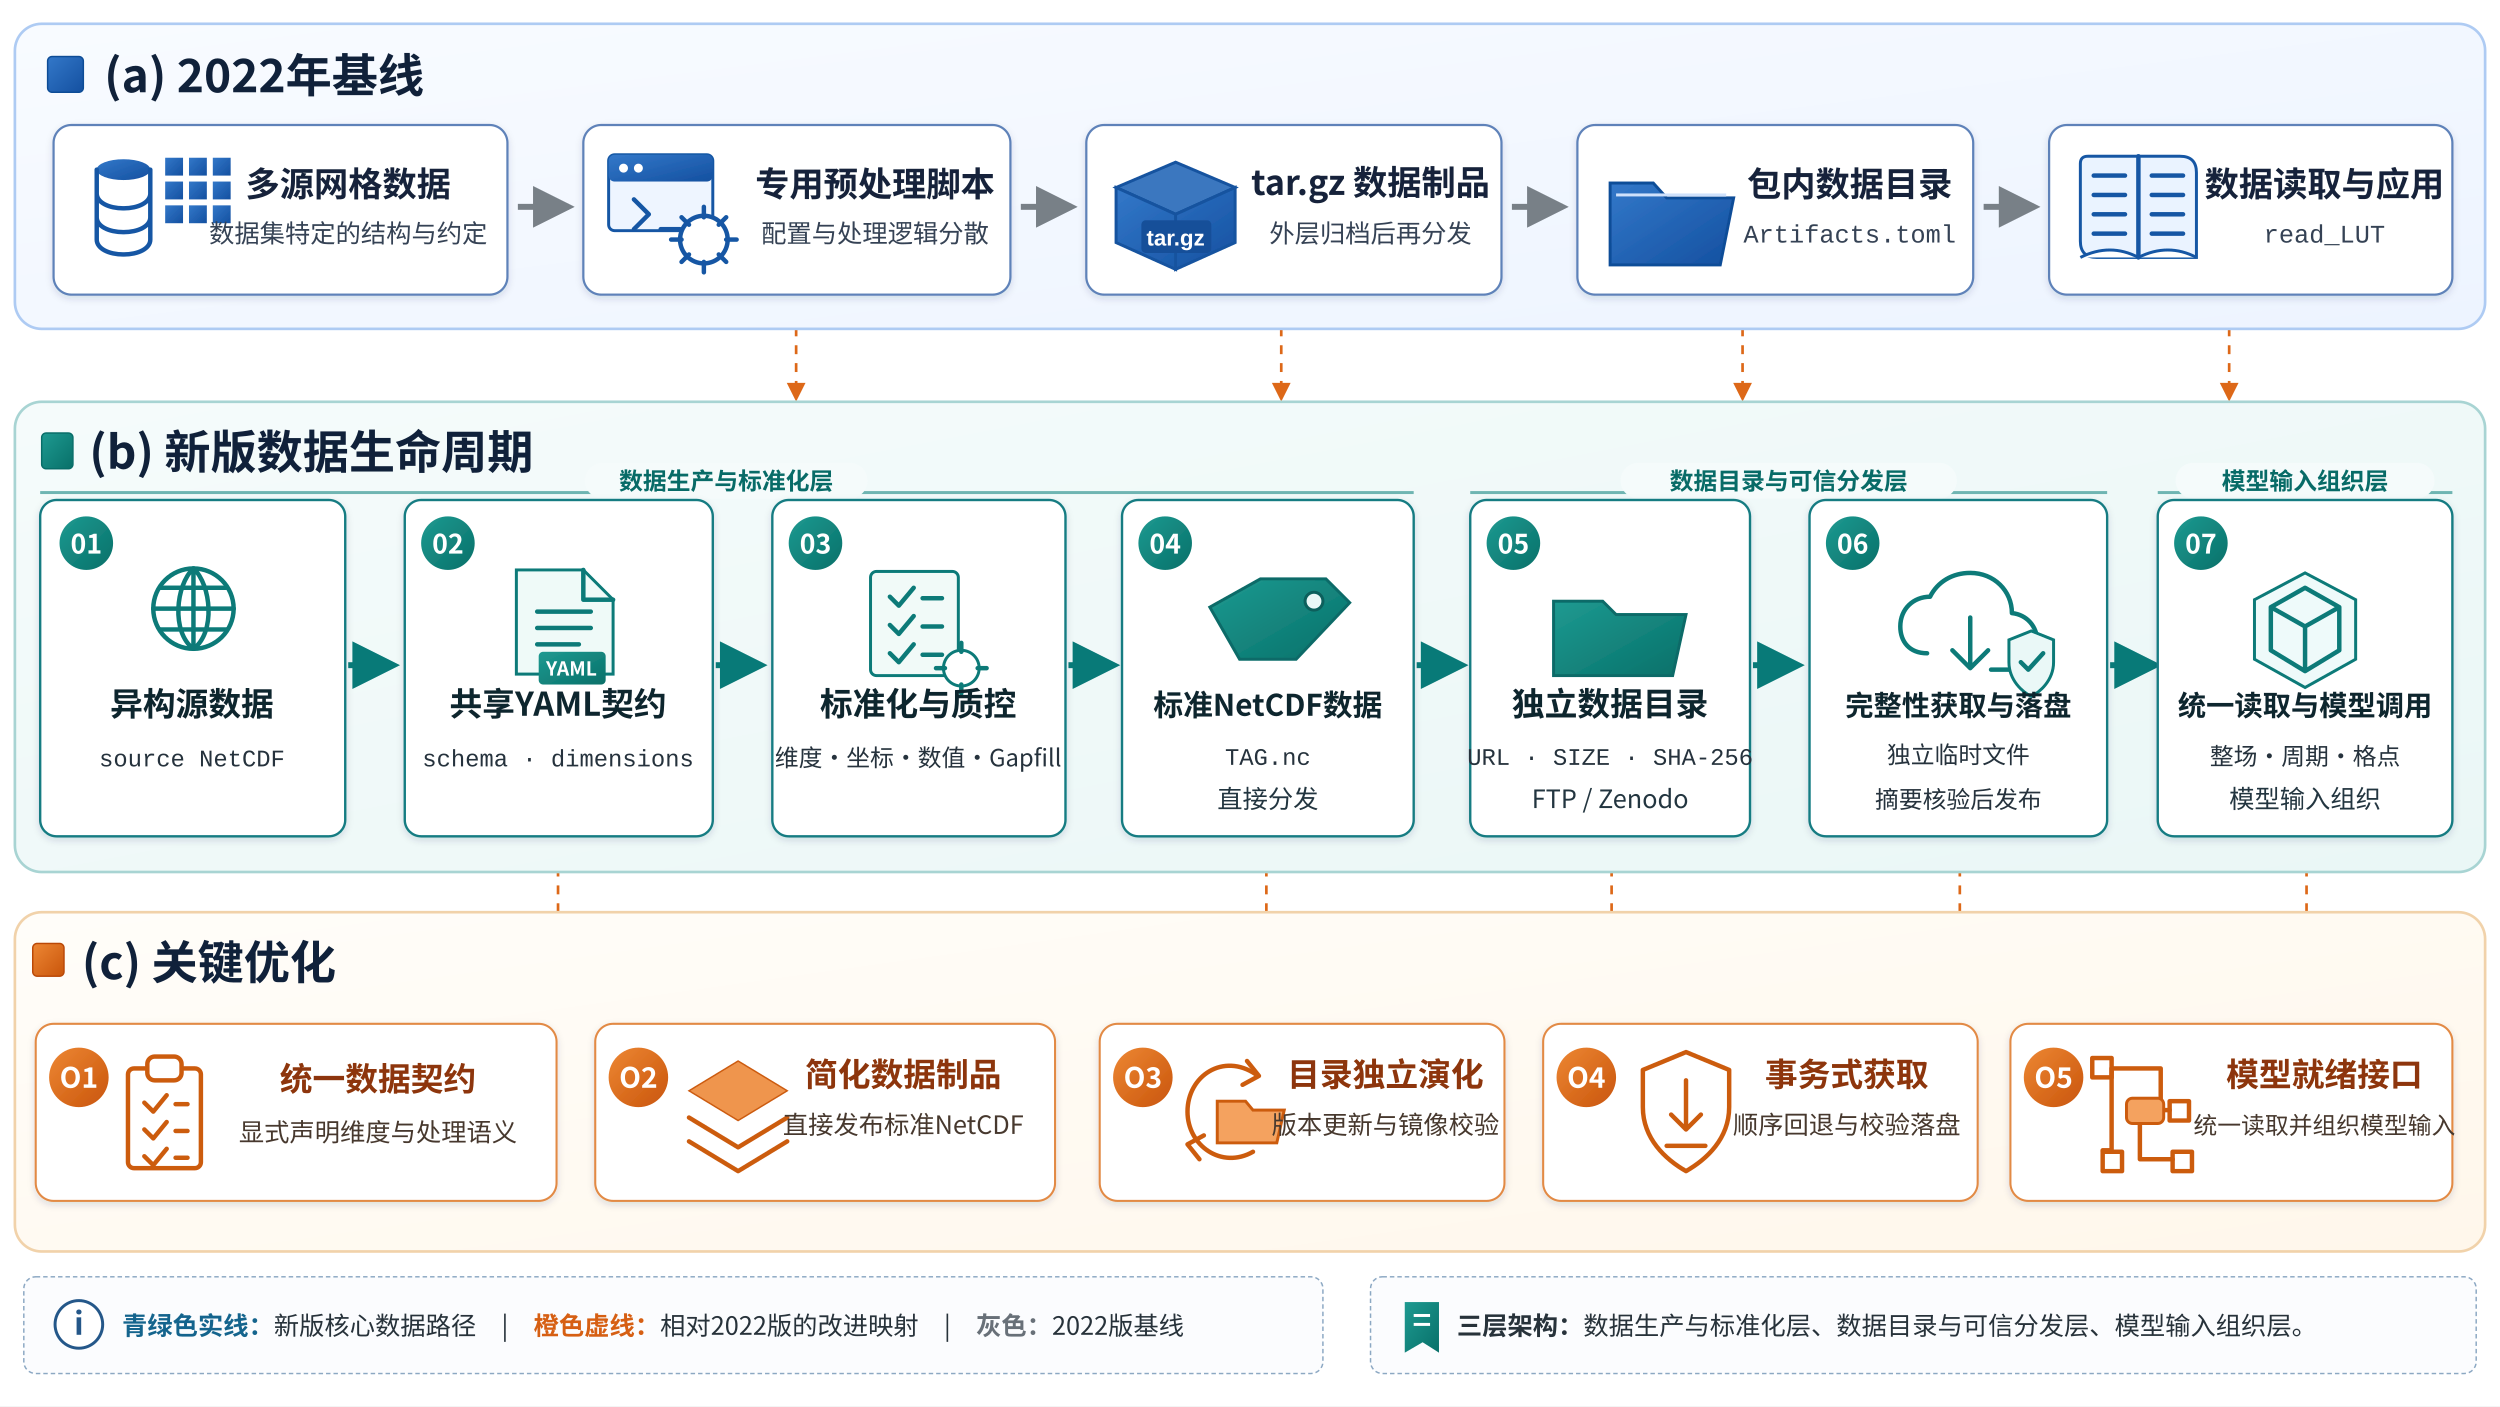
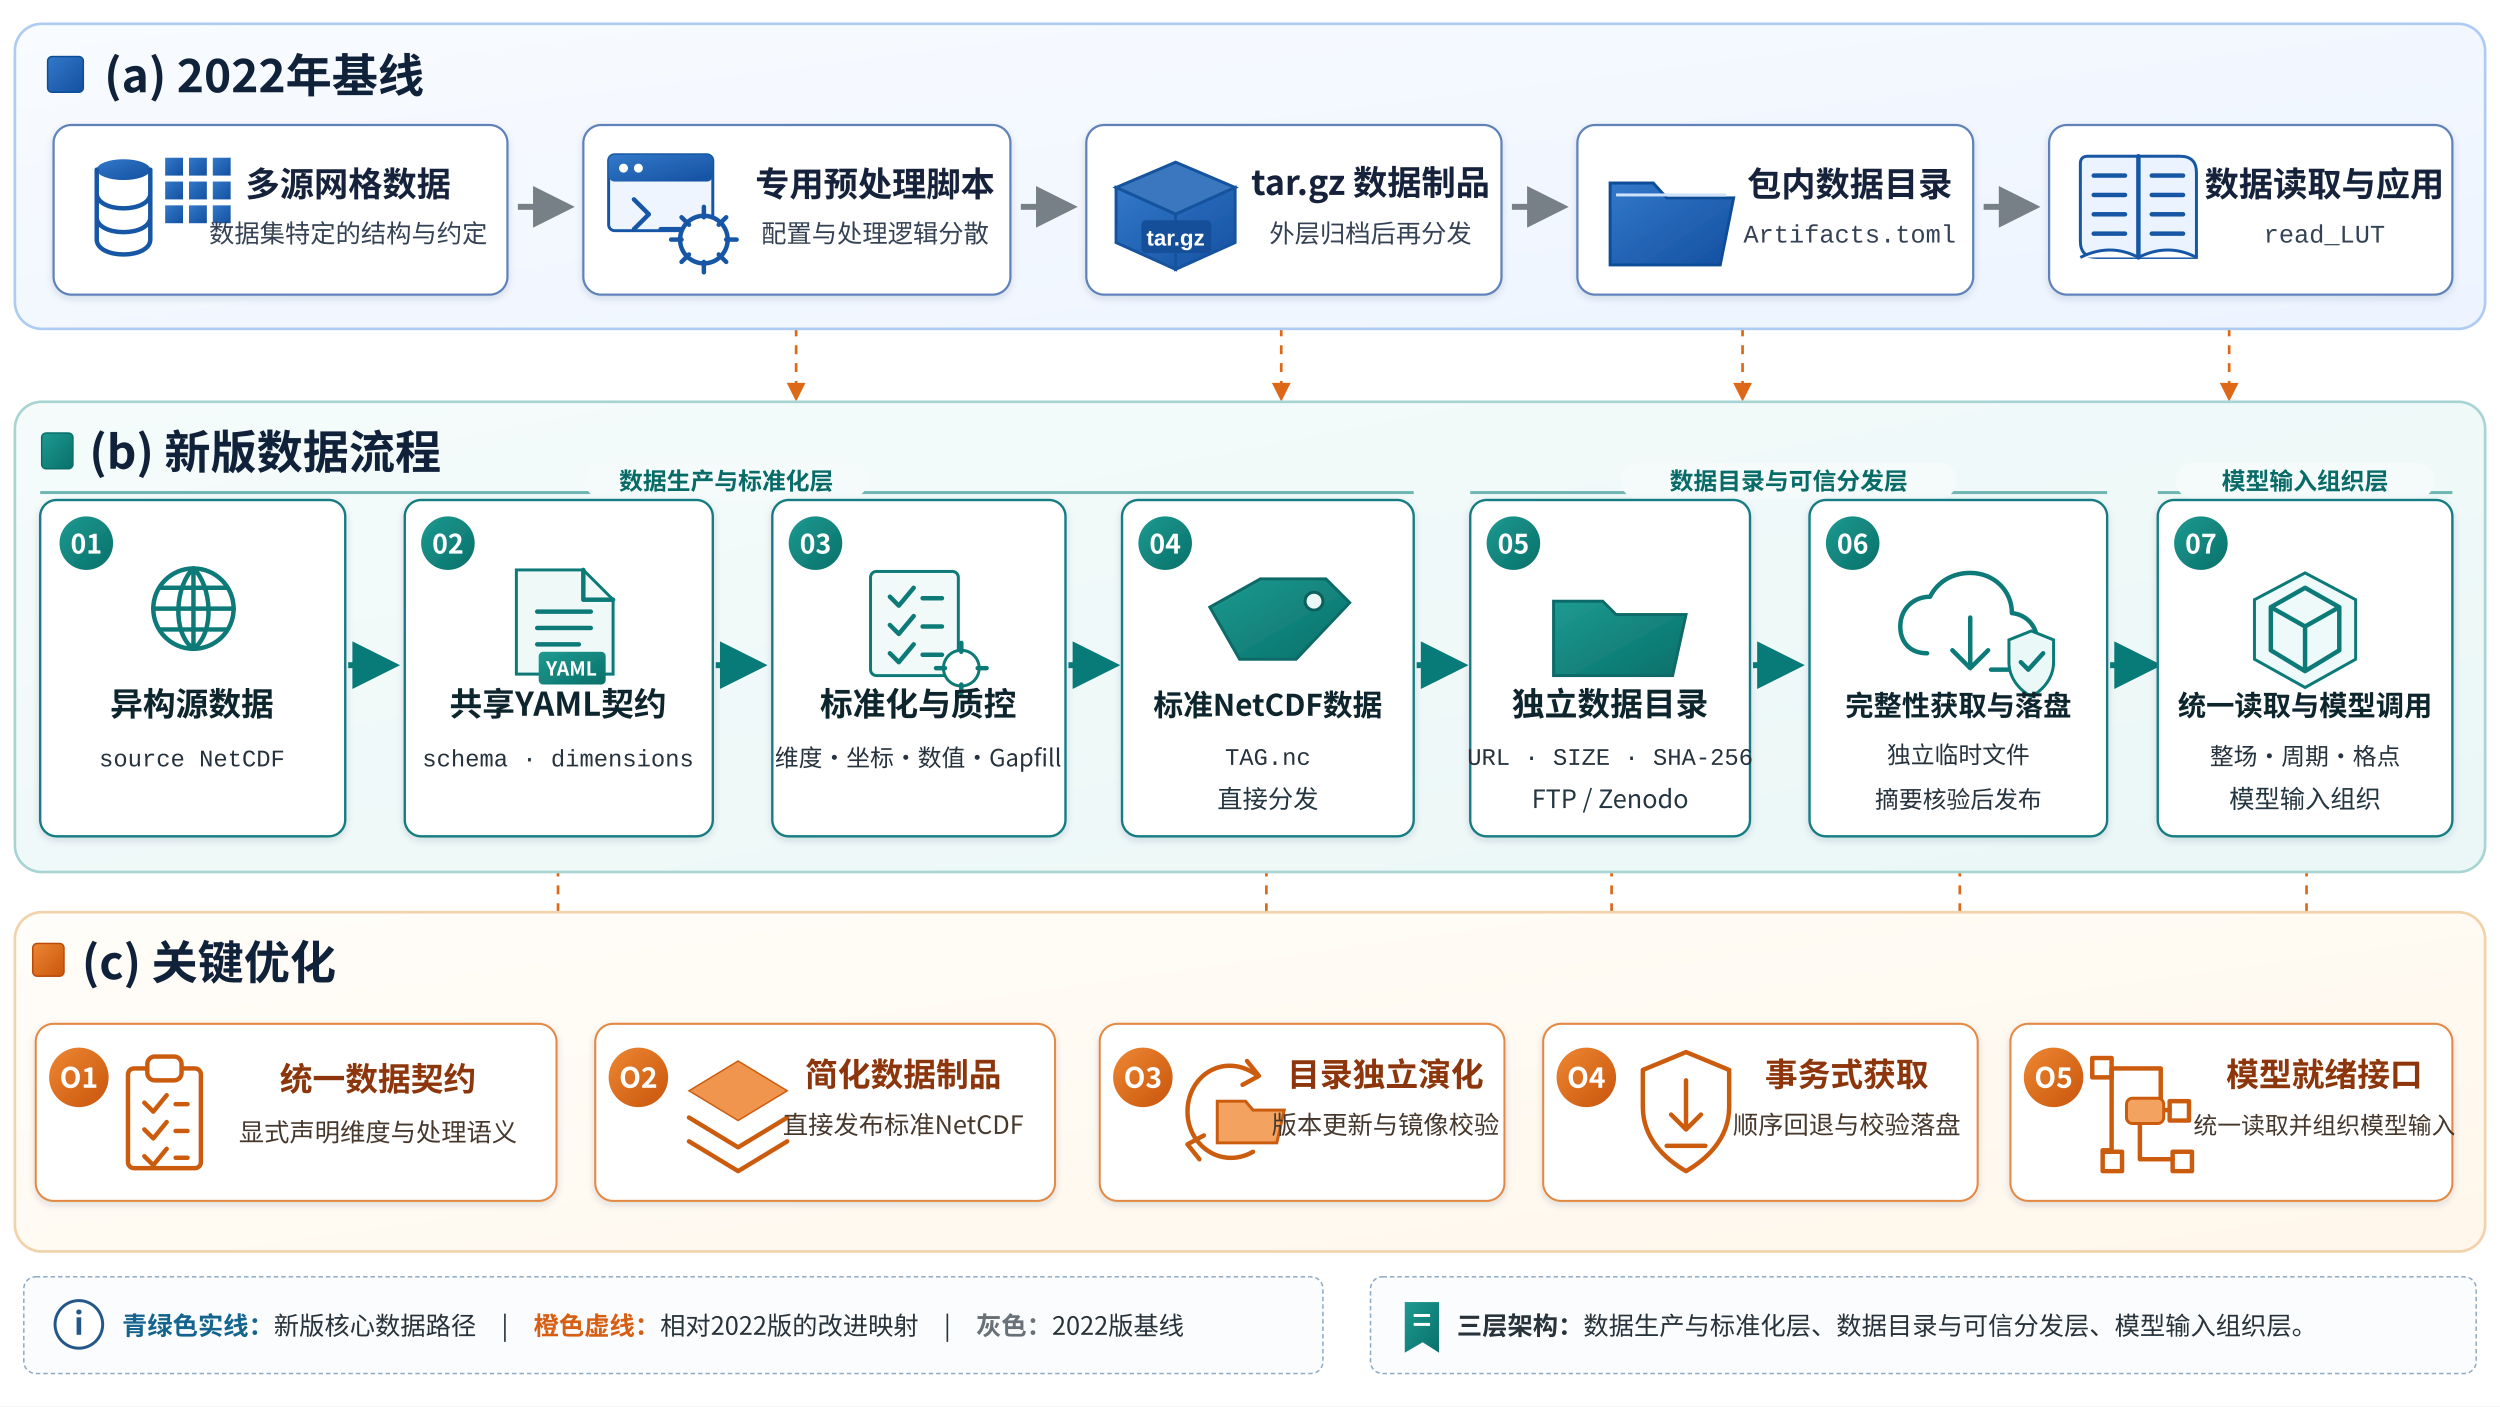
<svg xmlns="http://www.w3.org/2000/svg" width="1680" height="945" viewBox="0 0 1680 945">
  <defs>
    <linearGradient id="bluePanel" x1="0" y1="0" x2="1" y2="1">
      <stop stop-color="#f8fbff" />
      <stop offset="1" stop-color="#edf4ff" />
    </linearGradient>
    <linearGradient id="tealPanel" x1="0" y1="0" x2="1" y2="1">
      <stop stop-color="#f5fbfb" />
      <stop offset="1" stop-color="#eaf7f6" />
    </linearGradient>
    <linearGradient id="orangePanel" x1="0" y1="0" x2="1" y2="1">
      <stop stop-color="#fffdf9" />
      <stop offset="1" stop-color="#fff7eb" />
    </linearGradient>
    <linearGradient id="blueIcon" x1="0" y1="0" x2="1" y2="1">
      <stop stop-color="#3378c9" />
      <stop offset="1" stop-color="#1450a0" />
    </linearGradient>
    <linearGradient id="tealIcon" x1="0" y1="0" x2="1" y2="1">
      <stop stop-color="#1e9a91" />
      <stop offset="1" stop-color="#087069" />
    </linearGradient>
    <linearGradient id="orangeIcon" x1="0" y1="0" x2="1" y2="1">
      <stop stop-color="#ed8734" />
      <stop offset="1" stop-color="#c9550b" />
    </linearGradient>
    <filter id="shadow" x="-10%" y="-10%" width="120%" height="130%">
      <feDropShadow dx="0" dy="2" stdDeviation="2.5" flood-color="#1b3855" flood-opacity="0.14" />
    </filter>
    <marker id="arrowGray" viewBox="0 0 10 10" refX="8.5" refY="5" markerWidth="7" markerHeight="7" orient="auto">
      <path d="M0 0L10 5L0 10Z" fill="#788087" />
    </marker>
    <marker id="arrowTeal" viewBox="0 0 10 10" refX="8.5" refY="5" markerWidth="8" markerHeight="8" orient="auto">
      <path d="M0 0L10 5L0 10Z" fill="#087a78" />
    </marker>
    <marker id="arrowOrange" viewBox="0 0 10 10" refX="8.5" refY="5" markerWidth="7" markerHeight="7" orient="auto">
      <path d="M0 0L10 5L0 10Z" fill="#dd6818" />
    </marker>
    <style>
      .sans{font-family:"PingFang SC","Songti SC","Heiti SC","Noto Sans CJK SC",Arial,sans-serif}.mono{font-family:Consolas,"Courier New",monospace}.panel-title{font-size:31px;font-weight:700;fill:#10213a}.layer-label{font-size:16px;font-weight:700;fill:#086b67}.base-title{font-size:23px;font-weight:700;fill:#17243a}.base-sub{font-size:17px;fill:#354254}.step-title{font-size:22px;font-weight:700;fill:#11252e}.step-sub{font-size:17px;fill:#243640}.code{font-size:16px;fill:#25323c}.opt-title{font-size:22px;font-weight:700;fill:#8d3507}.opt-sub{font-size:17px;fill:#47392e}.legend{font-size:17px;fill:#27323a}.base-card{fill:#fff;stroke:#5e82b9;stroke-width:1.5}.flow-card{fill:#fff;stroke:#147b82;stroke-width:1.6}.opt-card{fill:#fff;stroke:#e28a45;stroke-width:1.4}.flow-gray{fill:none;stroke:#788087;stroke-width:4;marker-end:url(#arrowGray)}.flow-teal{fill:none;stroke:#087a78;stroke-width:4;marker-end:url(#arrowTeal)}.map{fill:none;stroke:#dd6818;stroke-width:1.8;stroke-dasharray:6 6;marker-end:url(#arrowOrange)}.icon-blue{fill:none;stroke:#1457a4;stroke-width:3;stroke-linecap:round;stroke-linejoin:round}.icon-teal{fill:none;stroke:#087a78;stroke-width:3;stroke-linecap:round;stroke-linejoin:round}.icon-orange{fill:none;stroke:#cc5b10;stroke-width:3;stroke-linecap:round;stroke-linejoin:round}
    </style>
  </defs>
  <rect width="1680" height="945" fill="#fff" />
  <path d="M535 196V268" class="map" />
  <path d="M861 196V268" class="map" />
  <path d="M1171 196V268" class="map" />
  <path d="M1498 196V268" class="map" />
  <path d="M375 559V653H253V687" class="map" />
  <path d="M851 559V633H554V687" class="map" />
  <path d="M1083 559V656H845V687" class="map" />
  <path d="M1317 559V657H1141V687" class="map" />
  <path d="M1550 559V636H1453V687" class="map" />
  <rect x="10" y="16" width="1660" height="205" rx="18" fill="url(#bluePanel)" stroke="#aecbf3" stroke-width="1.8" />
  <rect x="32" y="38" width="24" height="24" rx="3" fill="url(#blueIcon)" stroke="#0d4c96" />
  <text x="70" y="62" class="sans panel-title">(a) 2022年基线</text>
  <g class="sans">
    <g transform="translate(36 84)" filter="url(#shadow)">
      <rect width="305" height="114" rx="12" class="base-card" />
      <g transform="translate(19 22)">
        <ellipse cx="28" cy="8" rx="18" ry="7" fill="url(#blueIcon)" />
        <path d="M10 8V55C10 61 18 65 28 65S46 61 46 55V8M10 24C10 30 18 34 28 34S46 30 46 24M10 40C10 46 18 50 28 50S46 46 46 40" class="icon-blue" />
        <g fill="url(#blueIcon)">
          <rect x="56" y="0" width="12" height="12" />
          <rect x="72" y="0" width="12" height="12" />
          <rect x="88" y="0" width="12" height="12" />
          <rect x="56" y="16" width="12" height="12" />
          <rect x="72" y="16" width="12" height="12" />
          <rect x="88" y="16" width="12" height="12" />
          <rect x="56" y="32" width="12" height="12" />
          <rect x="72" y="32" width="12" height="12" />
          <rect x="88" y="32" width="12" height="12" />
        </g>
      </g>
      <text x="198" y="48" text-anchor="middle" class="base-title">多源网格数据</text>
      <text x="198" y="79" text-anchor="middle" class="base-sub">数据集特定的结构与约定</text>
    </g>
    <path d="M348 139H382" class="flow-gray" />
    <g transform="translate(392 84)" filter="url(#shadow)">
      <rect width="287" height="114" rx="12" class="base-card" />
      <g transform="translate(17 20)">
        <rect width="70" height="51" rx="4" fill="#eef5ff" stroke="#1457a4" stroke-width="2" />
        <rect width="70" height="18" rx="4" fill="url(#blueIcon)" />
        <circle cx="10" cy="9" r="3" fill="#fff" />
        <circle cx="20" cy="9" r="3" fill="#fff" />
        <path d="M17 30L27 40L17 50M35 50H48" class="icon-blue" />
        <circle cx="64" cy="57" r="16" fill="#fff" stroke="#1457a4" stroke-width="3" />
        <path d="M64 35V42M64 72V79M42 57H49M79 57H86M49 42L54 47M74 67L79 72M49 72L54 67M74 47L79 42" class="icon-blue" />
      </g>
      <text x="196" y="48" text-anchor="middle" class="base-title">专用预处理脚本</text>
      <text x="196" y="79" text-anchor="middle" class="base-sub">配置与处理逻辑分散</text>
    </g>
    <path d="M686 139H720" class="flow-gray" />
    <g transform="translate(730 84)" filter="url(#shadow)">
      <rect width="279" height="114" rx="12" class="base-card" />
      <g transform="translate(20 17)">
        <path d="M0 25L40 8L80 25L40 43Z" fill="#3b77bf" stroke="#15539f" stroke-width="2" />
        <path d="M0 25V62L40 80V43ZM80 25V62L40 80V43Z" fill="url(#blueIcon)" stroke="#15539f" stroke-width="2" />
        <rect x="17" y="47" width="47" height="22" rx="3" fill="#174f99" />
        <text x="40" y="64" text-anchor="middle" font-family="Arial" font-size="15" font-weight="700" fill="#fff">tar.gz</text>
      </g>
      <text x="191" y="47" text-anchor="middle" class="base-title">tar.gz 数据制品</text>
      <text x="191" y="79" text-anchor="middle" class="base-sub">外层归档后再分发</text>
    </g>
    <path d="M1016 139H1050" class="flow-gray" />
    <g transform="translate(1060 84)" filter="url(#shadow)">
      <rect width="266" height="114" rx="12" class="base-card" />
      <g transform="translate(22 26)">
        <path d="M0 13H29L38 23H83L74 68H0Z" fill="url(#blueIcon)" stroke="#104d98" stroke-width="2" />
        <path d="M4 21H78" stroke="#cfe1fb" stroke-width="2" />
      </g>
      <text x="183" y="48" text-anchor="middle" class="base-title">包内数据目录</text>
      <text x="183" y="79" text-anchor="middle" class="base-sub mono">Artifacts.toml</text>
    </g>
    <path d="M1333 139H1367" class="flow-gray" />
    <g transform="translate(1377 84)" filter="url(#shadow)">
      <rect width="271" height="114" rx="12" class="base-card" />
      <g transform="translate(21 21)">
        <path d="M5 0H67Q78 0 78 11V68H11Q0 68 0 57V5Q0 0 5 0Z" fill="#eaf3ff" stroke="#1457a4" stroke-width="2" />
        <path d="M39 0V68M9 13H30M48 13H69M9 26H30M48 26H69M9 39H30M48 39H69M9 52H30M48 52H69" class="icon-blue" />
        <path d="M0 68Q20 58 39 68Q59 58 78 68" fill="#fff" stroke="#1457a4" stroke-width="2" />
      </g>
      <text x="185" y="48" text-anchor="middle" class="base-title">数据读取与应用</text>
      <text x="185" y="79" text-anchor="middle" class="base-sub mono">read_LUT</text>
    </g>
  </g>
  <rect x="10" y="270" width="1660" height="316" rx="18" fill="url(#tealPanel)" stroke="#a8d4d3" stroke-width="1.8" />
  <rect x="28" y="291" width="21" height="24" rx="3" fill="url(#tealIcon)" stroke="#076d68" />
-   <text x="60" y="315" class="sans panel-title">(b) 新版数据生命周期</text>
+   <text x="60" y="315" class="sans panel-title">(b) 新版数据流程</text>
  <g class="sans">
    <path d="M27 331H950M988 331H1416M1450 331H1648" fill="none" stroke="#6fb5b2" stroke-width="2" />
    <rect x="393" y="311" width="190" height="24" rx="12" fill="#f5fbfb" />
    <text x="488" y="329" text-anchor="middle" class="layer-label">数据生产与标准化层</text>
    <rect x="1089" y="311" width="226" height="24" rx="12" fill="#f5fbfb" />
    <text x="1202" y="329" text-anchor="middle" class="layer-label">数据目录与可信分发层</text>
    <rect x="1462" y="311" width="174" height="24" rx="12" fill="#f5fbfb" />
    <text x="1549" y="329" text-anchor="middle" class="layer-label">模型输入组织层</text>
  </g>
  <g class="sans">
    <g transform="translate(27 336)" filter="url(#shadow)">
      <rect width="205" height="226" rx="11" class="flow-card" />
      <circle cx="31" cy="29" r="18" fill="url(#tealIcon)" />
      <text x="31" y="36" text-anchor="middle" font-size="18" font-weight="700" fill="#fff">01</text>
      <g transform="translate(68 45)">
        <circle cx="35" cy="28" r="27" class="icon-teal" />
        <path d="M8 28H62M35 1C23 12 20 44 35 55M35 1C47 12 50 44 35 55M13 14H57M13 42H57M35 1V55" class="icon-teal" />
      </g>
      <text x="102" y="145" text-anchor="middle" class="step-title">异构源数据</text>
      <text x="102" y="179" text-anchor="middle" class="code mono">source NetCDF</text>
    </g>
    <path d="M234 447H264" class="flow-teal" />
    <g transform="translate(272 336)" filter="url(#shadow)">
      <rect width="207" height="226" rx="11" class="flow-card" />
      <circle cx="29" cy="29" r="18" fill="url(#tealIcon)" />
      <text x="29" y="36" text-anchor="middle" font-size="18" font-weight="700" fill="#fff">02</text>
      <g transform="translate(75 47)">
        <path d="M0 0H45L65 20V70H0Z" fill="#effaf8" stroke="#087a78" stroke-width="2" />
        <path d="M45 0V20H65" class="icon-teal" />
        <path d="M14 28H50M14 39H50M14 50H42" class="icon-teal" />
        <rect x="15" y="55" width="45" height="22" rx="3" fill="url(#tealIcon)" />
        <text x="37" y="71" text-anchor="middle" font-size="13" font-weight="700" fill="#fff">YAML</text>
      </g>
      <text x="103" y="145" text-anchor="middle" class="step-title">共享YAML契约</text>
      <text x="103" y="179" text-anchor="middle" class="code mono">schema · dimensions</text>
    </g>
    <path d="M481 447H511" class="flow-teal" />
    <g transform="translate(519 336)" filter="url(#shadow)">
      <rect width="197" height="226" rx="11" class="flow-card" />
      <circle cx="29" cy="29" r="18" fill="url(#tealIcon)" />
      <text x="29" y="36" text-anchor="middle" font-size="18" font-weight="700" fill="#fff">03</text>
      <g transform="translate(66 48)">
        <rect x="0" y="0" width="59" height="70" rx="4" fill="#f1faf8" stroke="#087a78" stroke-width="2" />
        <path d="M13 17L19 23L29 11M35 18H48M13 36L19 42L29 30M35 37H48M13 55L19 61L29 49M35 56H48" class="icon-teal" />
        <circle cx="61" cy="65" r="12" fill="#fff" stroke="#087a78" stroke-width="2" />
        <path d="M61 48V54M61 76V82M44 65H50M72 65H78" class="icon-teal" />
      </g>
      <text x="98" y="145" text-anchor="middle" class="step-title">标准化与质控</text>
      <text x="98" y="179" text-anchor="middle" class="code">维度·坐标·数值·Gapfill</text>
    </g>
    <path d="M718 447H748" class="flow-teal" />
    <g transform="translate(754 336)" filter="url(#shadow)">
      <rect width="196" height="226" rx="11" class="flow-card" />
      <circle cx="29" cy="29" r="18" fill="url(#tealIcon)" />
      <text x="29" y="36" text-anchor="middle" font-size="18" font-weight="700" fill="#fff">04</text>
      <g transform="translate(59 53)">
        <path d="M0 19L34 0H78L94 16L58 54H20Z" fill="url(#tealIcon)" stroke="#086b67" stroke-width="2" />
        <circle cx="70" cy="15" r="6" fill="#eaf8f7" stroke="#075f5b" stroke-width="2" />
      </g>
      <text x="98" y="145" text-anchor="middle" class="step-title" style="font-size:20px">标准NetCDF数据</text>
      <text x="98" y="178" text-anchor="middle" class="code mono">TAG.nc</text>
      <text x="98" y="207" text-anchor="middle" class="step-sub">直接分发</text>
    </g>
    <path d="M952 447H982" class="flow-teal" />
    <g transform="translate(988 336)" filter="url(#shadow)">
      <rect width="188" height="226" rx="11" class="flow-card" />
      <circle cx="29" cy="29" r="18" fill="url(#tealIcon)" />
      <text x="29" y="36" text-anchor="middle" font-size="18" font-weight="700" fill="#fff">05</text>
      <g transform="translate(56 53)">
        <path d="M0 15H33L42 24H89L80 65H0Z" fill="url(#tealIcon)" stroke="#086b67" stroke-width="2" />
      </g>
      <text x="94" y="145" text-anchor="middle" class="step-title">独立数据目录</text>
      <text x="94" y="178" text-anchor="middle" class="code mono">URL · SIZE · SHA-256</text>
      <text x="94" y="207" text-anchor="middle" class="step-sub">FTP / Zenodo</text>
    </g>
    <path d="M1178 447H1208" class="flow-teal" />
    <g transform="translate(1216 336)" filter="url(#shadow)">
      <rect width="200" height="226" rx="11" class="flow-card" />
      <circle cx="29" cy="29" r="18" fill="url(#tealIcon)" />
      <text x="29" y="36" text-anchor="middle" font-size="18" font-weight="700" fill="#fff">06</text>
      <g transform="translate(61 48)">
        <path d="M18 55C6 55 0 47 0 37C0 25 9 17 20 17C25 7 35 1 47 1C63 1 75 13 75 28C85 29 92 37 92 47C92 58 84 66 73 66H61" class="icon-teal" />
        <path d="M47 31V65M35 53L47 65L59 53" class="icon-teal" />
        <path d="M73 46L88 40L103 46V61C103 73 94 81 88 84C82 81 73 73 73 61Z" fill="#eaf8f7" stroke="#087a78" stroke-width="2" />
        <path d="M81 61L86 66L96 55" class="icon-teal" />
      </g>
      <text x="100" y="145" text-anchor="middle" class="step-title" style="font-size:19px">完整性获取与落盘</text>
      <text x="100" y="177" text-anchor="middle" class="code">独立临时文件</text>
      <text x="100" y="207" text-anchor="middle" class="code">摘要核验后发布</text>
    </g>
    <path d="M1418 447H1448" class="flow-teal" />
    <g transform="translate(1450 336)" filter="url(#shadow)">
      <rect width="198" height="226" rx="11" class="flow-card" />
      <circle cx="29" cy="29" r="18" fill="url(#tealIcon)" />
      <text x="29" y="36" text-anchor="middle" font-size="18" font-weight="700" fill="#fff">07</text>
      <g transform="translate(65 49)">
        <path d="M34 0L68 18V58L34 77L0 58V18Z" fill="#eefafa" stroke="#087a78" stroke-width="2" />
        <path d="M34 10L57 23L34 36L11 23ZM11 23V52L34 66V36M57 23V52L34 66" class="icon-teal" />
      </g>
      <text x="99" y="145" text-anchor="middle" class="step-title" style="font-size:19px">统一读取与模型调用</text>
      <text x="99" y="178" text-anchor="middle" class="code">整场·周期·格点</text>
      <text x="99" y="207" text-anchor="middle" class="step-sub">模型输入组织</text>
    </g>
  </g>
  <rect x="10" y="613" width="1660" height="228" rx="18" fill="url(#orangePanel)" stroke="#f1d2aa" stroke-width="1.8" />
  <rect x="22" y="634" width="21" height="22" rx="3" fill="url(#orangeIcon)" stroke="#ba4807" />
  <text x="55" y="658" class="sans panel-title" fill="#6f2805">(c) 关键优化</text>
  <g class="sans">
    <g transform="translate(24 688)" filter="url(#shadow)">
      <rect width="350" height="119" rx="12" class="opt-card" />
      <circle cx="29" cy="36" r="20" fill="url(#orangeIcon)" />
      <text x="29" y="43" text-anchor="middle" font-size="19" font-weight="700" fill="#fff">O1</text>
      <g transform="translate(62 22)">
        <rect x="0" y="8" width="49" height="67" rx="4" class="icon-orange" />
        <rect x="13" y="0" width="23" height="16" rx="5" fill="#fff" stroke="#cc5b10" stroke-width="3" />
        <path d="M11 31L17 37L26 26M32 32H40M11 49L17 55L26 44M32 50H40M11 67L17 73L26 62M32 68H40" class="icon-orange" />
      </g>
      <text x="230" y="45" text-anchor="middle" class="opt-title">统一数据契约</text>
      <text x="230" y="79" text-anchor="middle" class="opt-sub">显式声明维度与处理语义</text>
    </g>
    <g transform="translate(400 688)" filter="url(#shadow)">
      <rect width="309" height="119" rx="12" class="opt-card" />
      <circle cx="29" cy="36" r="20" fill="url(#orangeIcon)" />
      <text x="29" y="43" text-anchor="middle" font-size="19" font-weight="700" fill="#fff">O2</text>
      <g transform="translate(63 25)">
        <path d="M0 20L33 0L66 20L33 40Z" fill="#ef954e" stroke="#cc5b10" />
        <path d="M0 38L33 58L66 38M0 54L33 74L66 54" class="icon-orange" />
      </g>
      <text x="207" y="42" text-anchor="middle" class="opt-title">简化数据制品</text>
      <text x="207" y="74" text-anchor="middle" class="opt-sub">直接发布标准NetCDF</text>
    </g>
    <g transform="translate(739 688)" filter="url(#shadow)">
      <rect width="272" height="119" rx="12" class="opt-card" />
      <circle cx="29" cy="36" r="20" fill="url(#orangeIcon)" />
      <text x="29" y="43" text-anchor="middle" font-size="19" font-weight="700" fill="#fff">O3</text>
      <g transform="translate(59 25)">
        <path d="M46 9C24 -6 0 10 0 34C0 57 23 73 44 61" class="icon-orange" />
        <path d="M40 0L48 10L37 16M8 66L0 56L11 50" class="icon-orange" />
        <path d="M20 27H39L44 33H65L60 55H20Z" fill="#f4a25e" stroke="#cc5b10" stroke-width="2" />
      </g>
      <text x="192" y="42" text-anchor="middle" class="opt-title">目录独立演化</text>
      <text x="192" y="74" text-anchor="middle" class="opt-sub">版本更新与镜像校验</text>
    </g>
    <g transform="translate(1037 688)" filter="url(#shadow)">
      <rect width="292" height="119" rx="12" class="opt-card" />
      <circle cx="29" cy="36" r="20" fill="url(#orangeIcon)" />
      <text x="29" y="43" text-anchor="middle" font-size="19" font-weight="700" fill="#fff">O4</text>
      <g transform="translate(66 19)">
        <path d="M30 0L59 12V37C59 58 44 72 30 80C16 72 1 58 1 37V12Z" class="icon-orange" />
        <path d="M30 19V52M20 42L30 52L40 42M17 63H43" class="icon-orange" />
      </g>
      <text x="204" y="42" text-anchor="middle" class="opt-title">事务式获取</text>
      <text x="204" y="74" text-anchor="middle" class="opt-sub">顺序回退与校验落盘</text>
    </g>
    <g transform="translate(1351 688)" filter="url(#shadow)">
      <rect width="297" height="119" rx="12" class="opt-card" />
      <circle cx="29" cy="36" r="20" fill="url(#orangeIcon)" />
      <text x="29" y="43" text-anchor="middle" font-size="19" font-weight="700" fill="#fff">O5</text>
      <g transform="translate(55 23)">
        <rect x="0" y="0" width="13" height="13" class="icon-orange" />
        <rect x="52" y="29" width="13" height="13" class="icon-orange" />
        <rect x="7" y="63" width="13" height="13" class="icon-orange" />
        <rect x="54" y="63" width="13" height="13" class="icon-orange" />
        <path d="M13 7H46V35H52M32 35H52M13 7V62H7M32 35V68H54" class="icon-orange" />
        <rect x="23" y="27" width="25" height="17" rx="4" fill="#f4a25e" stroke="#cc5b10" stroke-width="2" />
      </g>
      <text x="211" y="42" text-anchor="middle" class="opt-title">模型就绪接口</text>
      <text x="211" y="74" text-anchor="middle" class="opt-sub" style="font-size:16px">统一读取并组织模型输入</text>
    </g>
  </g>
  <g class="sans">
    <rect x="16" y="858" width="873" height="65" rx="8" fill="#fbfcfe" stroke="#8ca8c3" stroke-dasharray="3 2" />
    <circle cx="53" cy="890" r="16" fill="#fff" stroke="#245789" stroke-width="2" />
    <text x="53" y="897" text-anchor="middle" font-size="21" font-weight="700" fill="#245789">i</text>
    <text x="82" y="897" class="legend">
      <tspan fill="#14648d" font-weight="700">青绿色实线：</tspan>新版核心数据路径　|　<tspan fill="#d65f13" font-weight="700">橙色虚线：</tspan>相对2022版的改进映射　|　<tspan fill="#687078" font-weight="700">灰色：</tspan>2022版基线</text>
    <rect x="921" y="858" width="743" height="65" rx="8" fill="#fbfcfe" stroke="#8ca8c3" stroke-dasharray="3 2" />
    <path d="M944 875H967V909L956 902L944 909Z" fill="url(#tealIcon)" />
    <path d="M950 884H961M950 890H961" stroke="#fff" stroke-width="2" />
    <text x="979" y="897" class="legend">
      <tspan font-weight="700">三层架构：</tspan>数据生产与标准化层、数据目录与可信分发层、模型输入组织层。</text>
  </g>
</svg>
